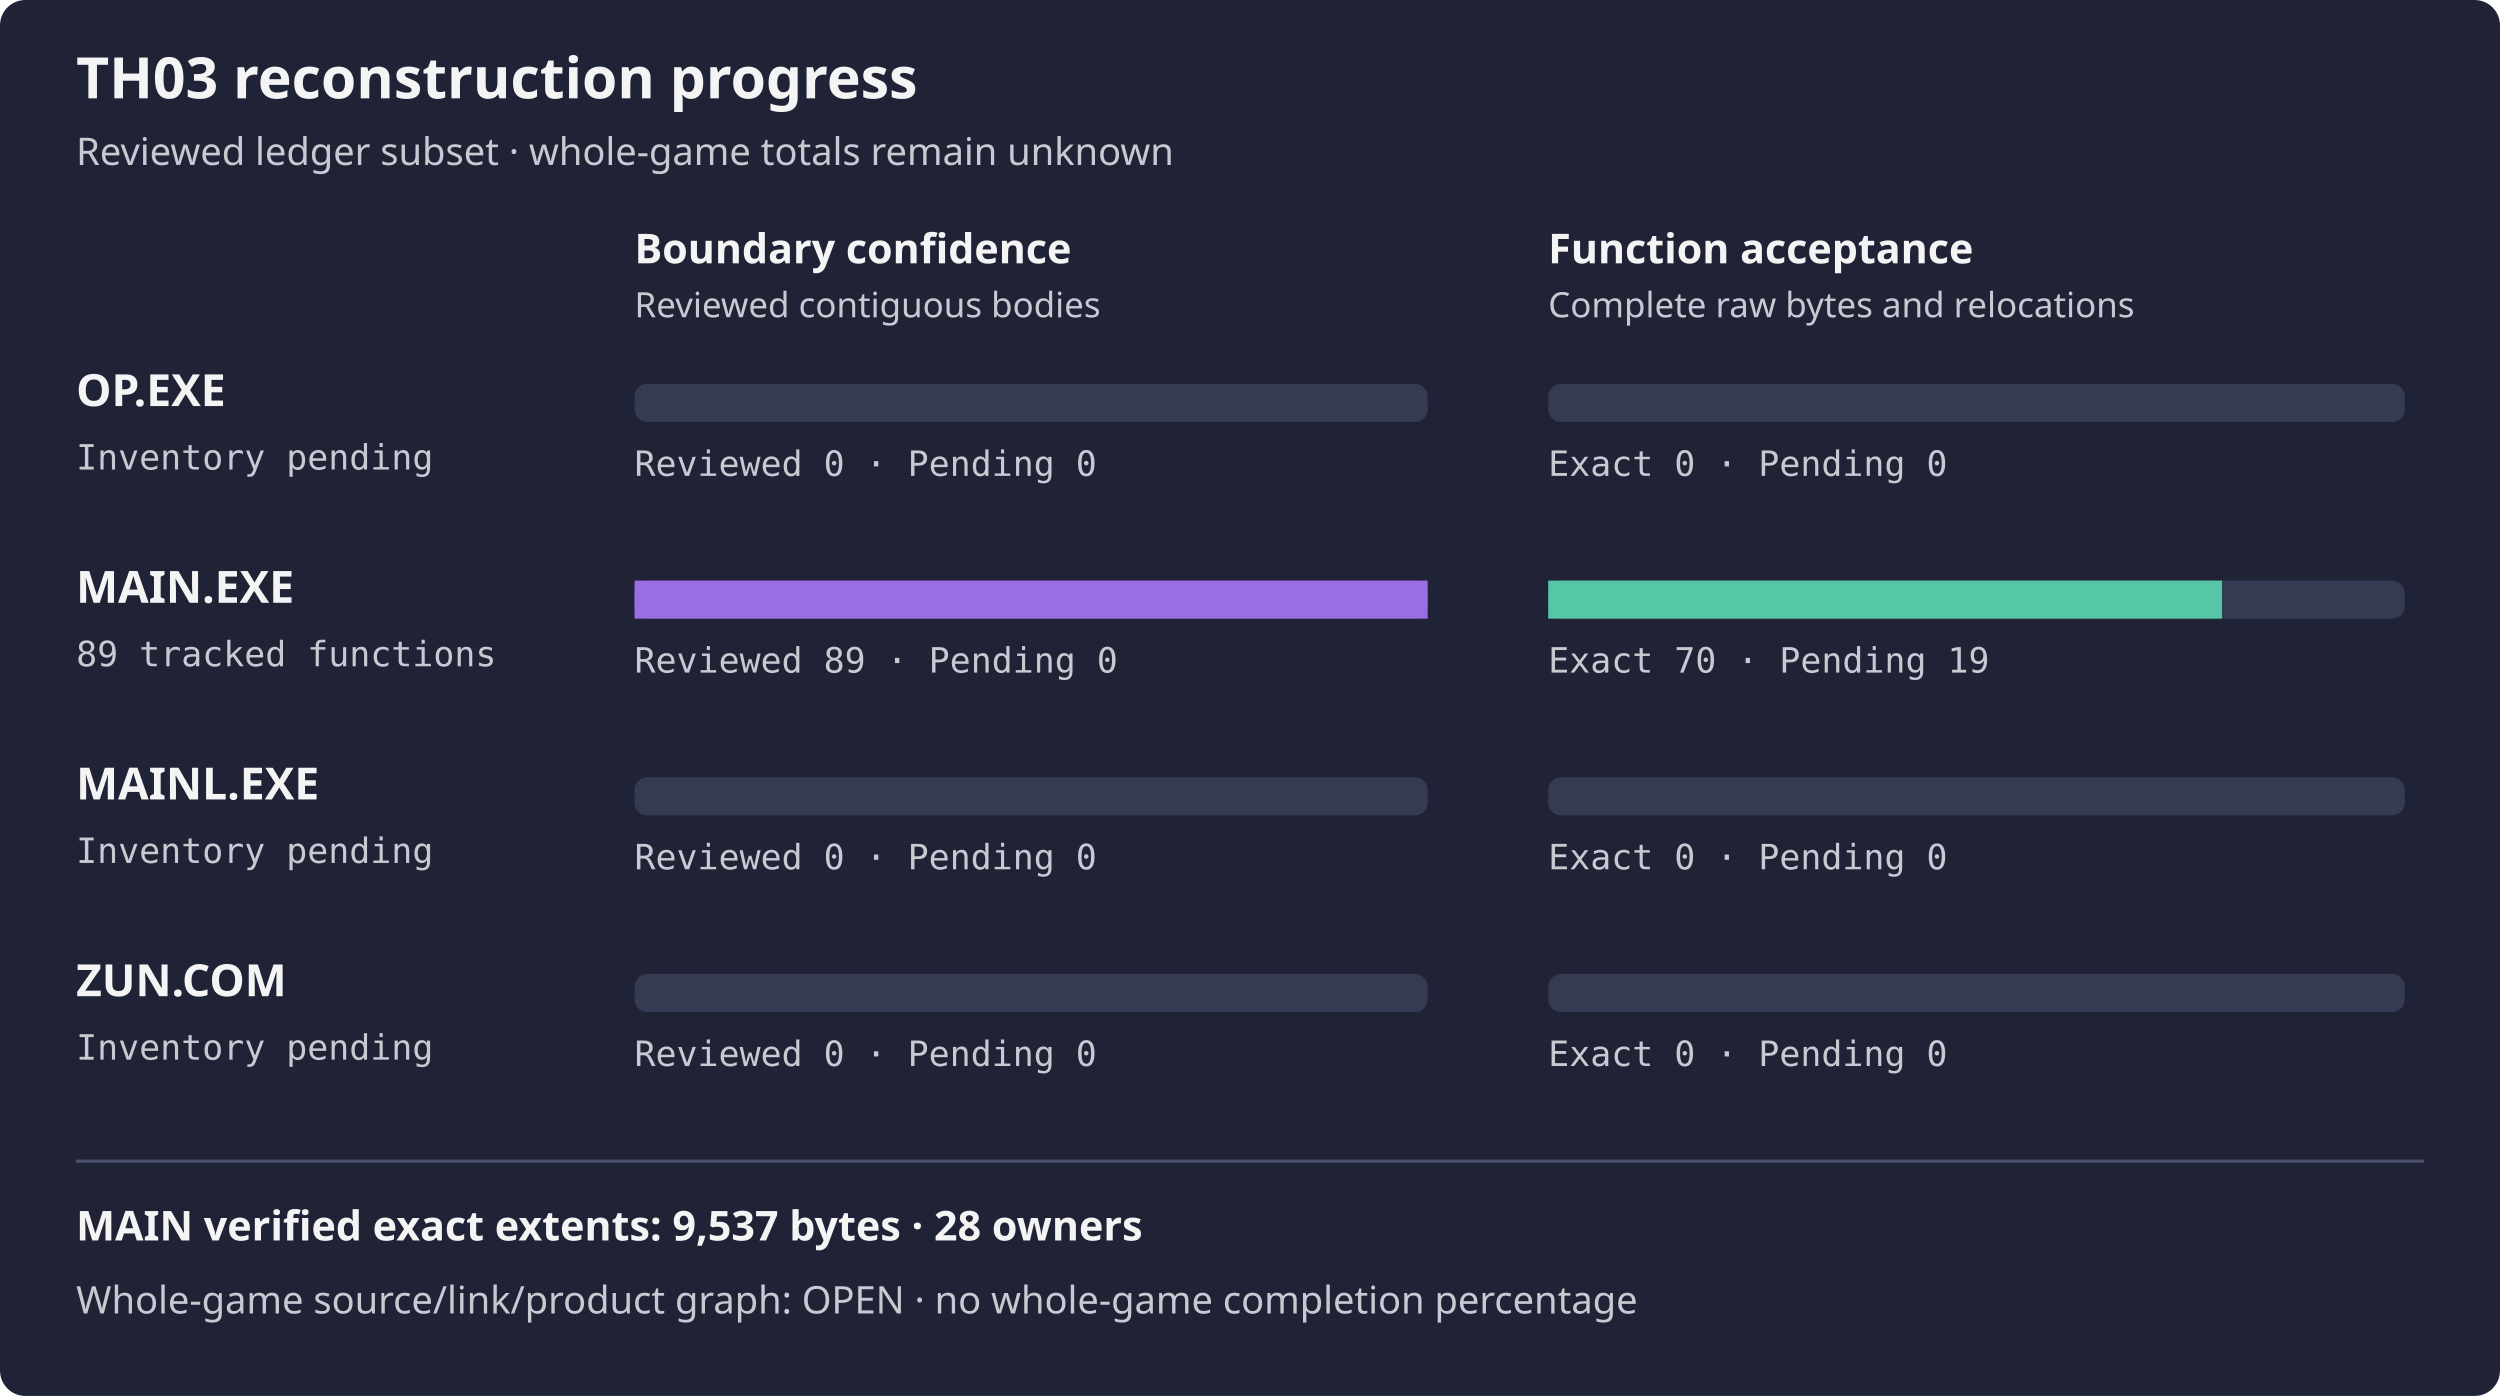
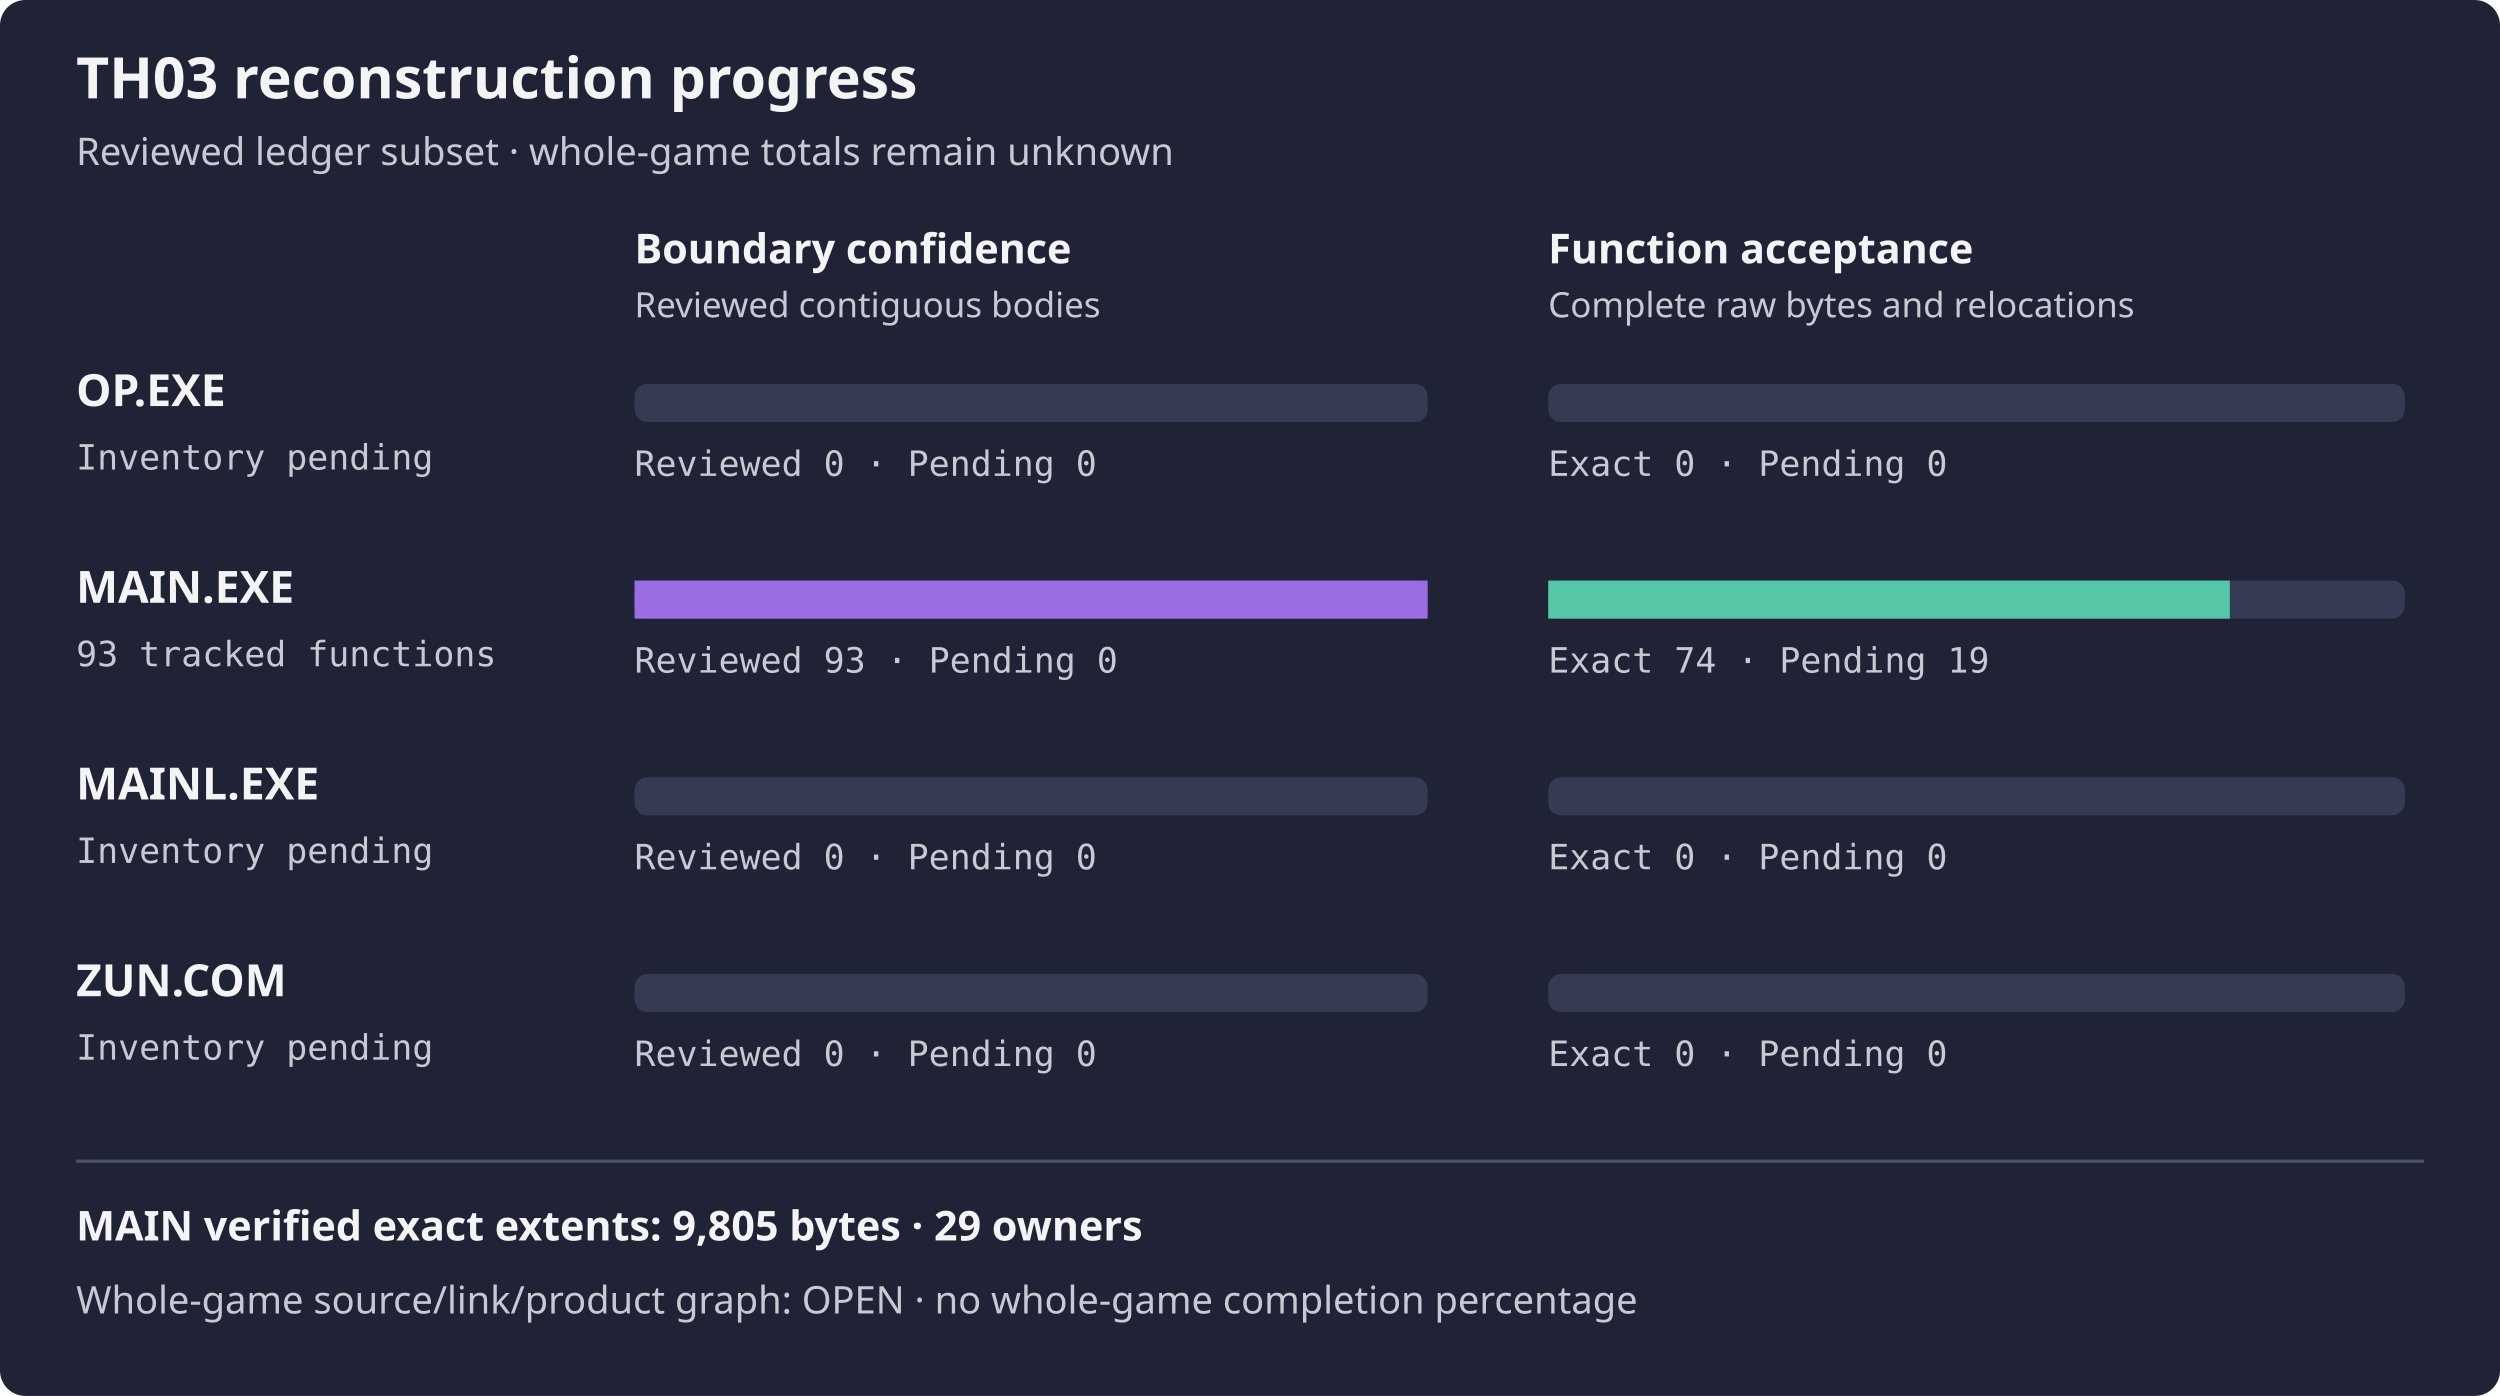
<svg xmlns="http://www.w3.org/2000/svg" width="788" height="440" viewBox="0 0 788 440" role="img" aria-label="TH03 reviewed subset reconstruction progress">
  <rect width="788" height="440" rx="8" fill="#1f2335" />
  <text x="24" y="31" fill="#f4f4f5" font-family="sans-serif" font-size="18" font-weight="600">TH03 reconstruction progress</text>
  <text x="24" y="52" fill="#c8cad2" font-family="sans-serif" font-size="12">Reviewed ledger subset · whole-game totals remain unknown</text>
  <text x="200" y="83" fill="#f4f4f5" font-family="sans-serif" font-size="13" font-weight="600">Boundary confidence</text>
  <text x="488" y="83" fill="#f4f4f5" font-family="sans-serif" font-size="13" font-weight="600">Function acceptance</text>
  <text x="200" y="100" fill="#c8cad2" font-family="sans-serif" font-size="11">Reviewed contiguous bodies</text>
  <text x="488" y="100" fill="#c8cad2" font-family="sans-serif" font-size="11">Complete raw bytes and relocations</text>
  <text x="24" y="128" fill="#f4f4f5" font-family="sans-serif" font-size="14" font-weight="600">OP.EXE</text>
  <text x="24" y="148" fill="#c8cad2" font-family="monospace" font-size="11">Inventory pending</text>
  <rect x="200" y="121" width="250" height="12" rx="4" fill="#353b52" />
  <rect x="488" y="121" width="270" height="12" rx="4" fill="#353b52" />
  <rect x="200" y="121" width="0.00" height="12" fill="#9b6de3" />
  <rect x="488" y="121" width="0.00" height="12" fill="#55c7a6" />
  <text x="200" y="150" fill="#c8cad2" font-family="monospace" font-size="11">Reviewed 0 · Pending 0</text>
  <text x="488" y="150" fill="#c8cad2" font-family="monospace" font-size="11">Exact 0 · Pending 0</text>
  <text x="24" y="190" fill="#f4f4f5" font-family="sans-serif" font-size="14" font-weight="600">MAIN.EXE</text>
-   <text x="24" y="210" fill="#c8cad2" font-family="monospace" font-size="11">89 tracked functions</text>
+   <text x="24" y="210" fill="#c8cad2" font-family="monospace" font-size="11">93 tracked functions</text>
  <rect x="200" y="183" width="250" height="12" rx="4" fill="#353b52" />
  <rect x="488" y="183" width="270" height="12" rx="4" fill="#353b52" />
  <rect x="200" y="183" width="250.00" height="12" fill="#9b6de3" />
-   <rect x="488" y="183" width="212.36" height="12" fill="#55c7a6" />
-   <text x="200" y="212" fill="#c8cad2" font-family="monospace" font-size="11">Reviewed 89 · Pending 0</text>
-   <text x="488" y="212" fill="#c8cad2" font-family="monospace" font-size="11">Exact 70 · Pending 19</text>
+   <rect x="488" y="183" width="214.84" height="12" fill="#55c7a6" />
+   <text x="200" y="212" fill="#c8cad2" font-family="monospace" font-size="11">Reviewed 93 · Pending 0</text>
+   <text x="488" y="212" fill="#c8cad2" font-family="monospace" font-size="11">Exact 74 · Pending 19</text>
  <text x="24" y="252" fill="#f4f4f5" font-family="sans-serif" font-size="14" font-weight="600">MAINL.EXE</text>
  <text x="24" y="272" fill="#c8cad2" font-family="monospace" font-size="11">Inventory pending</text>
  <rect x="200" y="245" width="250" height="12" rx="4" fill="#353b52" />
  <rect x="488" y="245" width="270" height="12" rx="4" fill="#353b52" />
  <rect x="200" y="245" width="0.00" height="12" fill="#9b6de3" />
  <rect x="488" y="245" width="0.00" height="12" fill="#55c7a6" />
  <text x="200" y="274" fill="#c8cad2" font-family="monospace" font-size="11">Reviewed 0 · Pending 0</text>
  <text x="488" y="274" fill="#c8cad2" font-family="monospace" font-size="11">Exact 0 · Pending 0</text>
  <text x="24" y="314" fill="#f4f4f5" font-family="sans-serif" font-size="14" font-weight="600">ZUN.COM</text>
  <text x="24" y="334" fill="#c8cad2" font-family="monospace" font-size="11">Inventory pending</text>
  <rect x="200" y="307" width="250" height="12" rx="4" fill="#353b52" />
  <rect x="488" y="307" width="270" height="12" rx="4" fill="#353b52" />
  <rect x="200" y="307" width="0.00" height="12" fill="#9b6de3" />
  <rect x="488" y="307" width="0.00" height="12" fill="#55c7a6" />
  <text x="200" y="336" fill="#c8cad2" font-family="monospace" font-size="11">Reviewed 0 · Pending 0</text>
  <text x="488" y="336" fill="#c8cad2" font-family="monospace" font-size="11">Exact 0 · Pending 0</text>
  <path d="M24 366 H764" stroke="#4b526d" />
-   <text x="24" y="391" fill="#f4f4f5" font-family="sans-serif" font-size="13" font-weight="600">MAIN verified exact extents: 9,537 bytes · 28 owners</text>
+   <text x="24" y="391" fill="#f4f4f5" font-family="sans-serif" font-size="13" font-weight="600">MAIN verified exact extents: 9,805 bytes · 29 owners</text>
  <text x="24" y="414" fill="#c8cad2" font-family="sans-serif" font-size="12">Whole-game source/link/product graph: OPEN · no whole-game completion percentage</text>
</svg>
